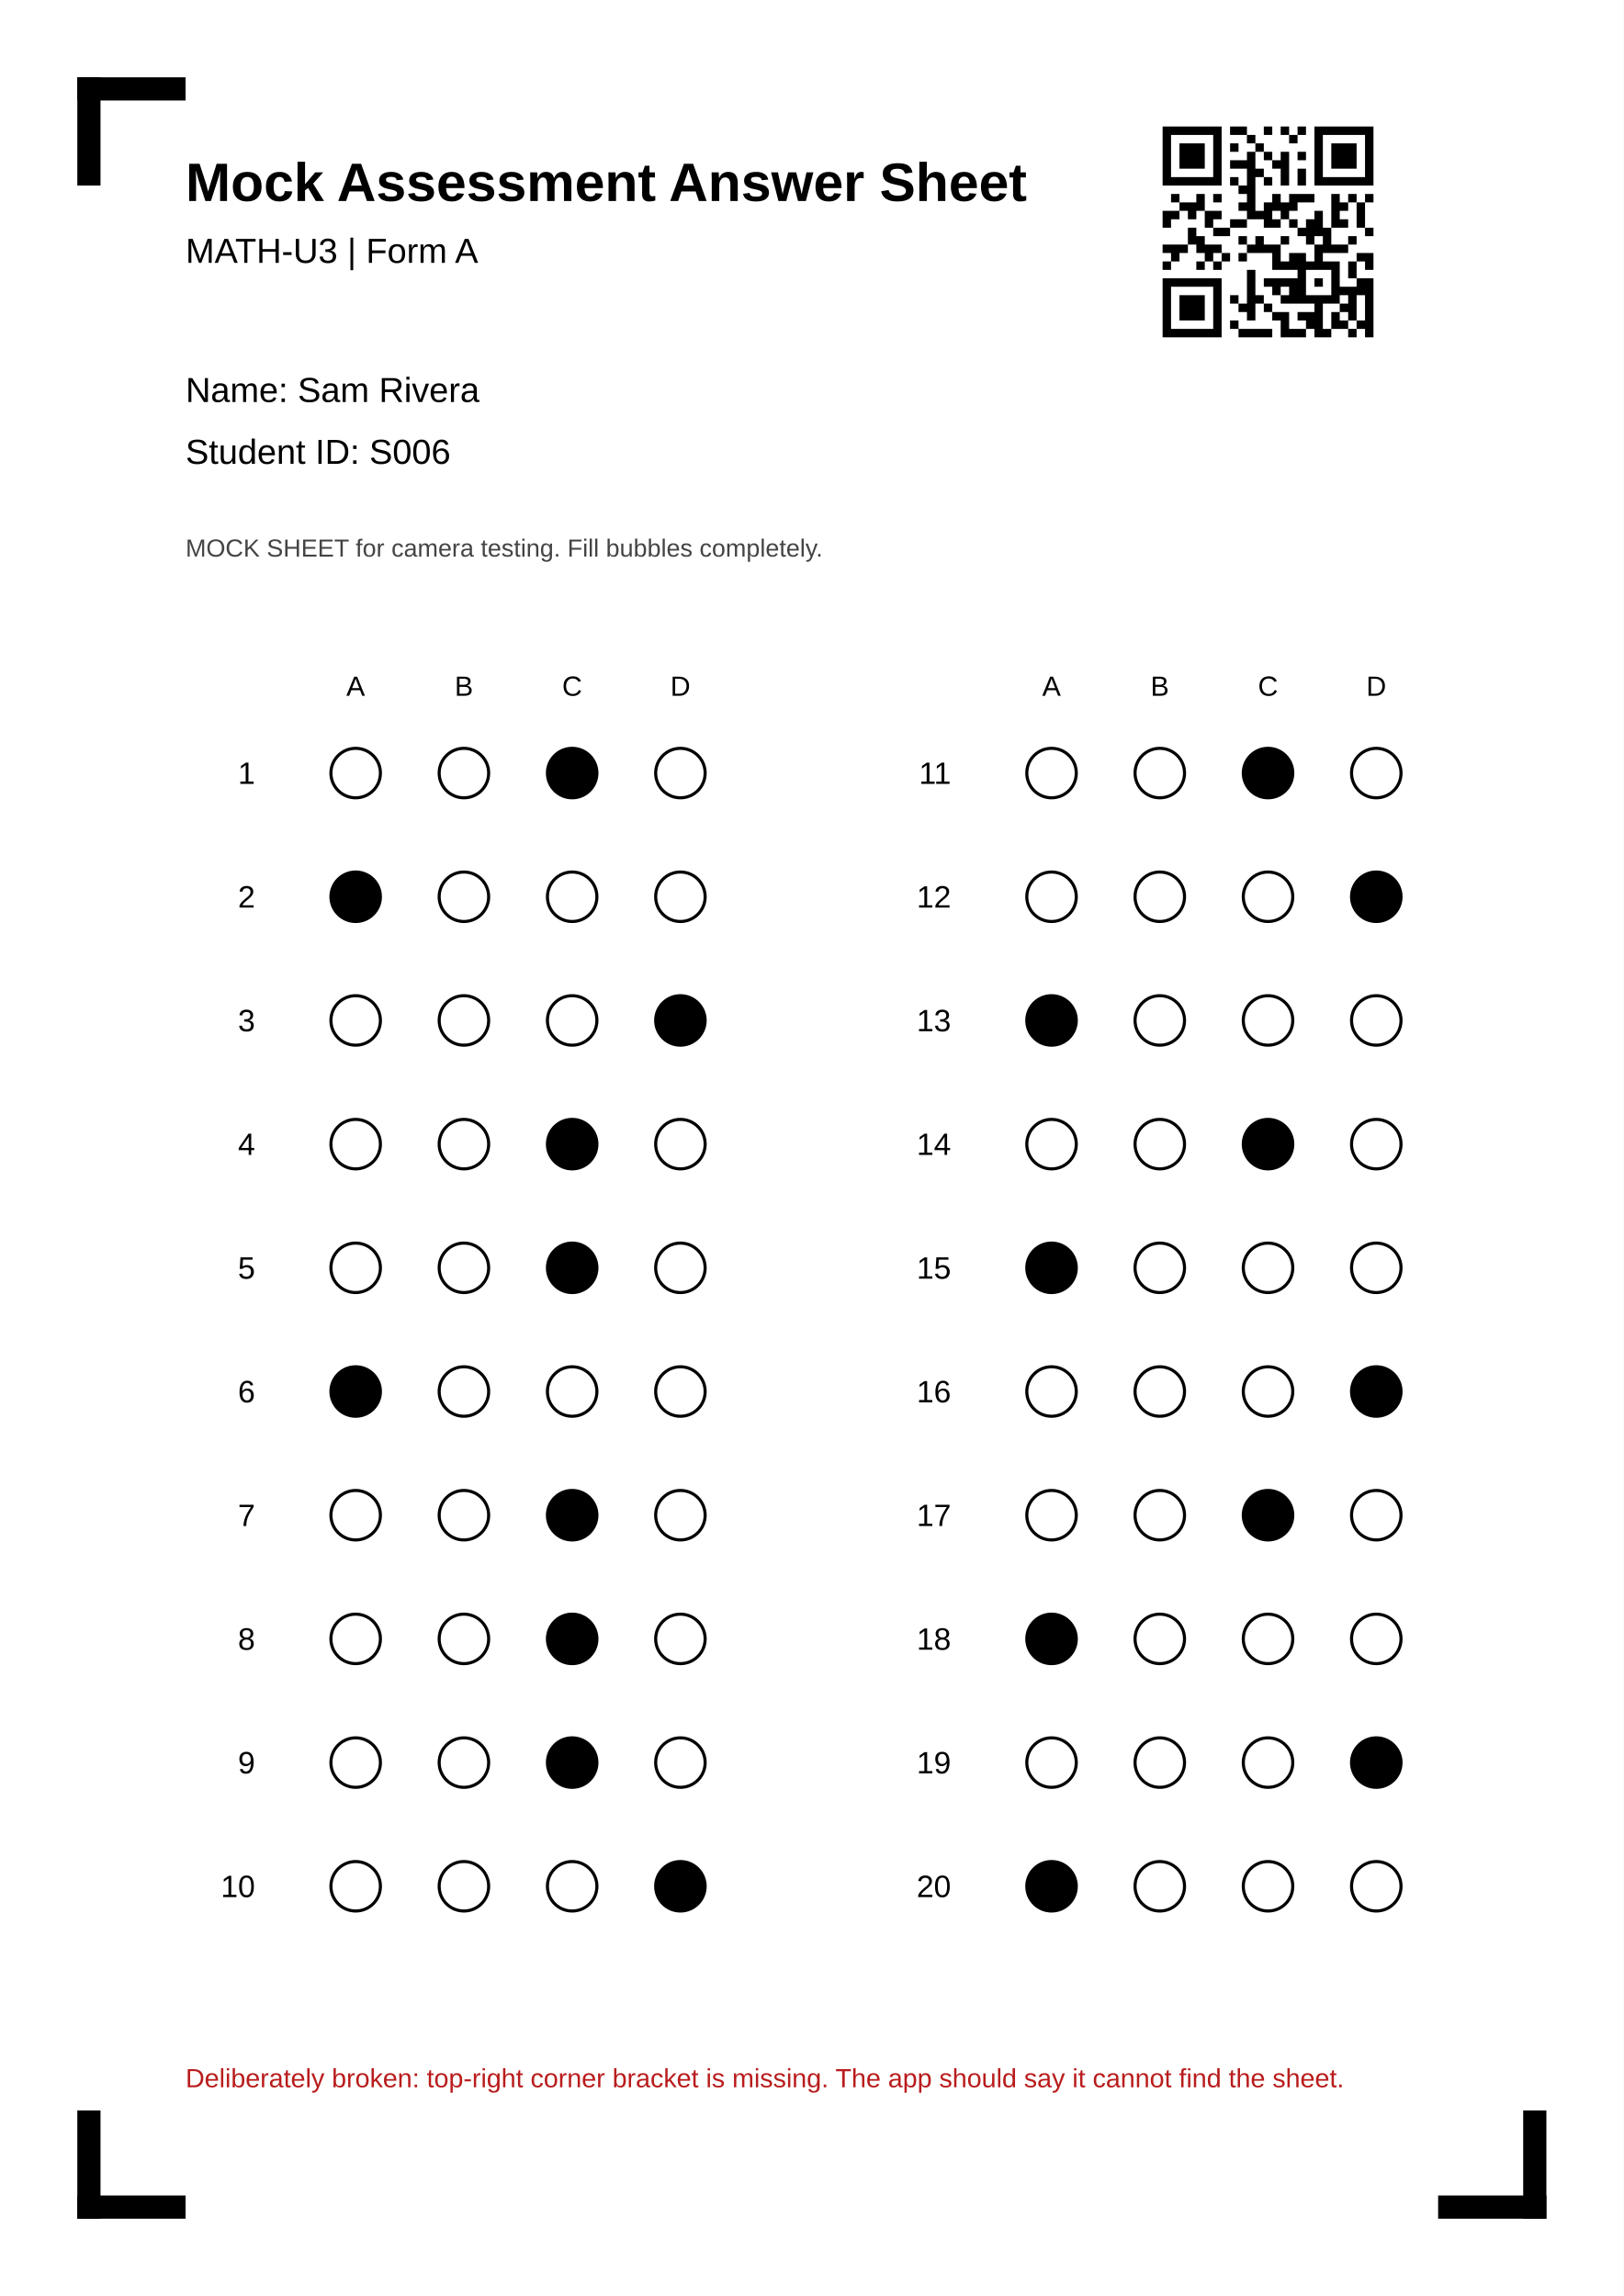
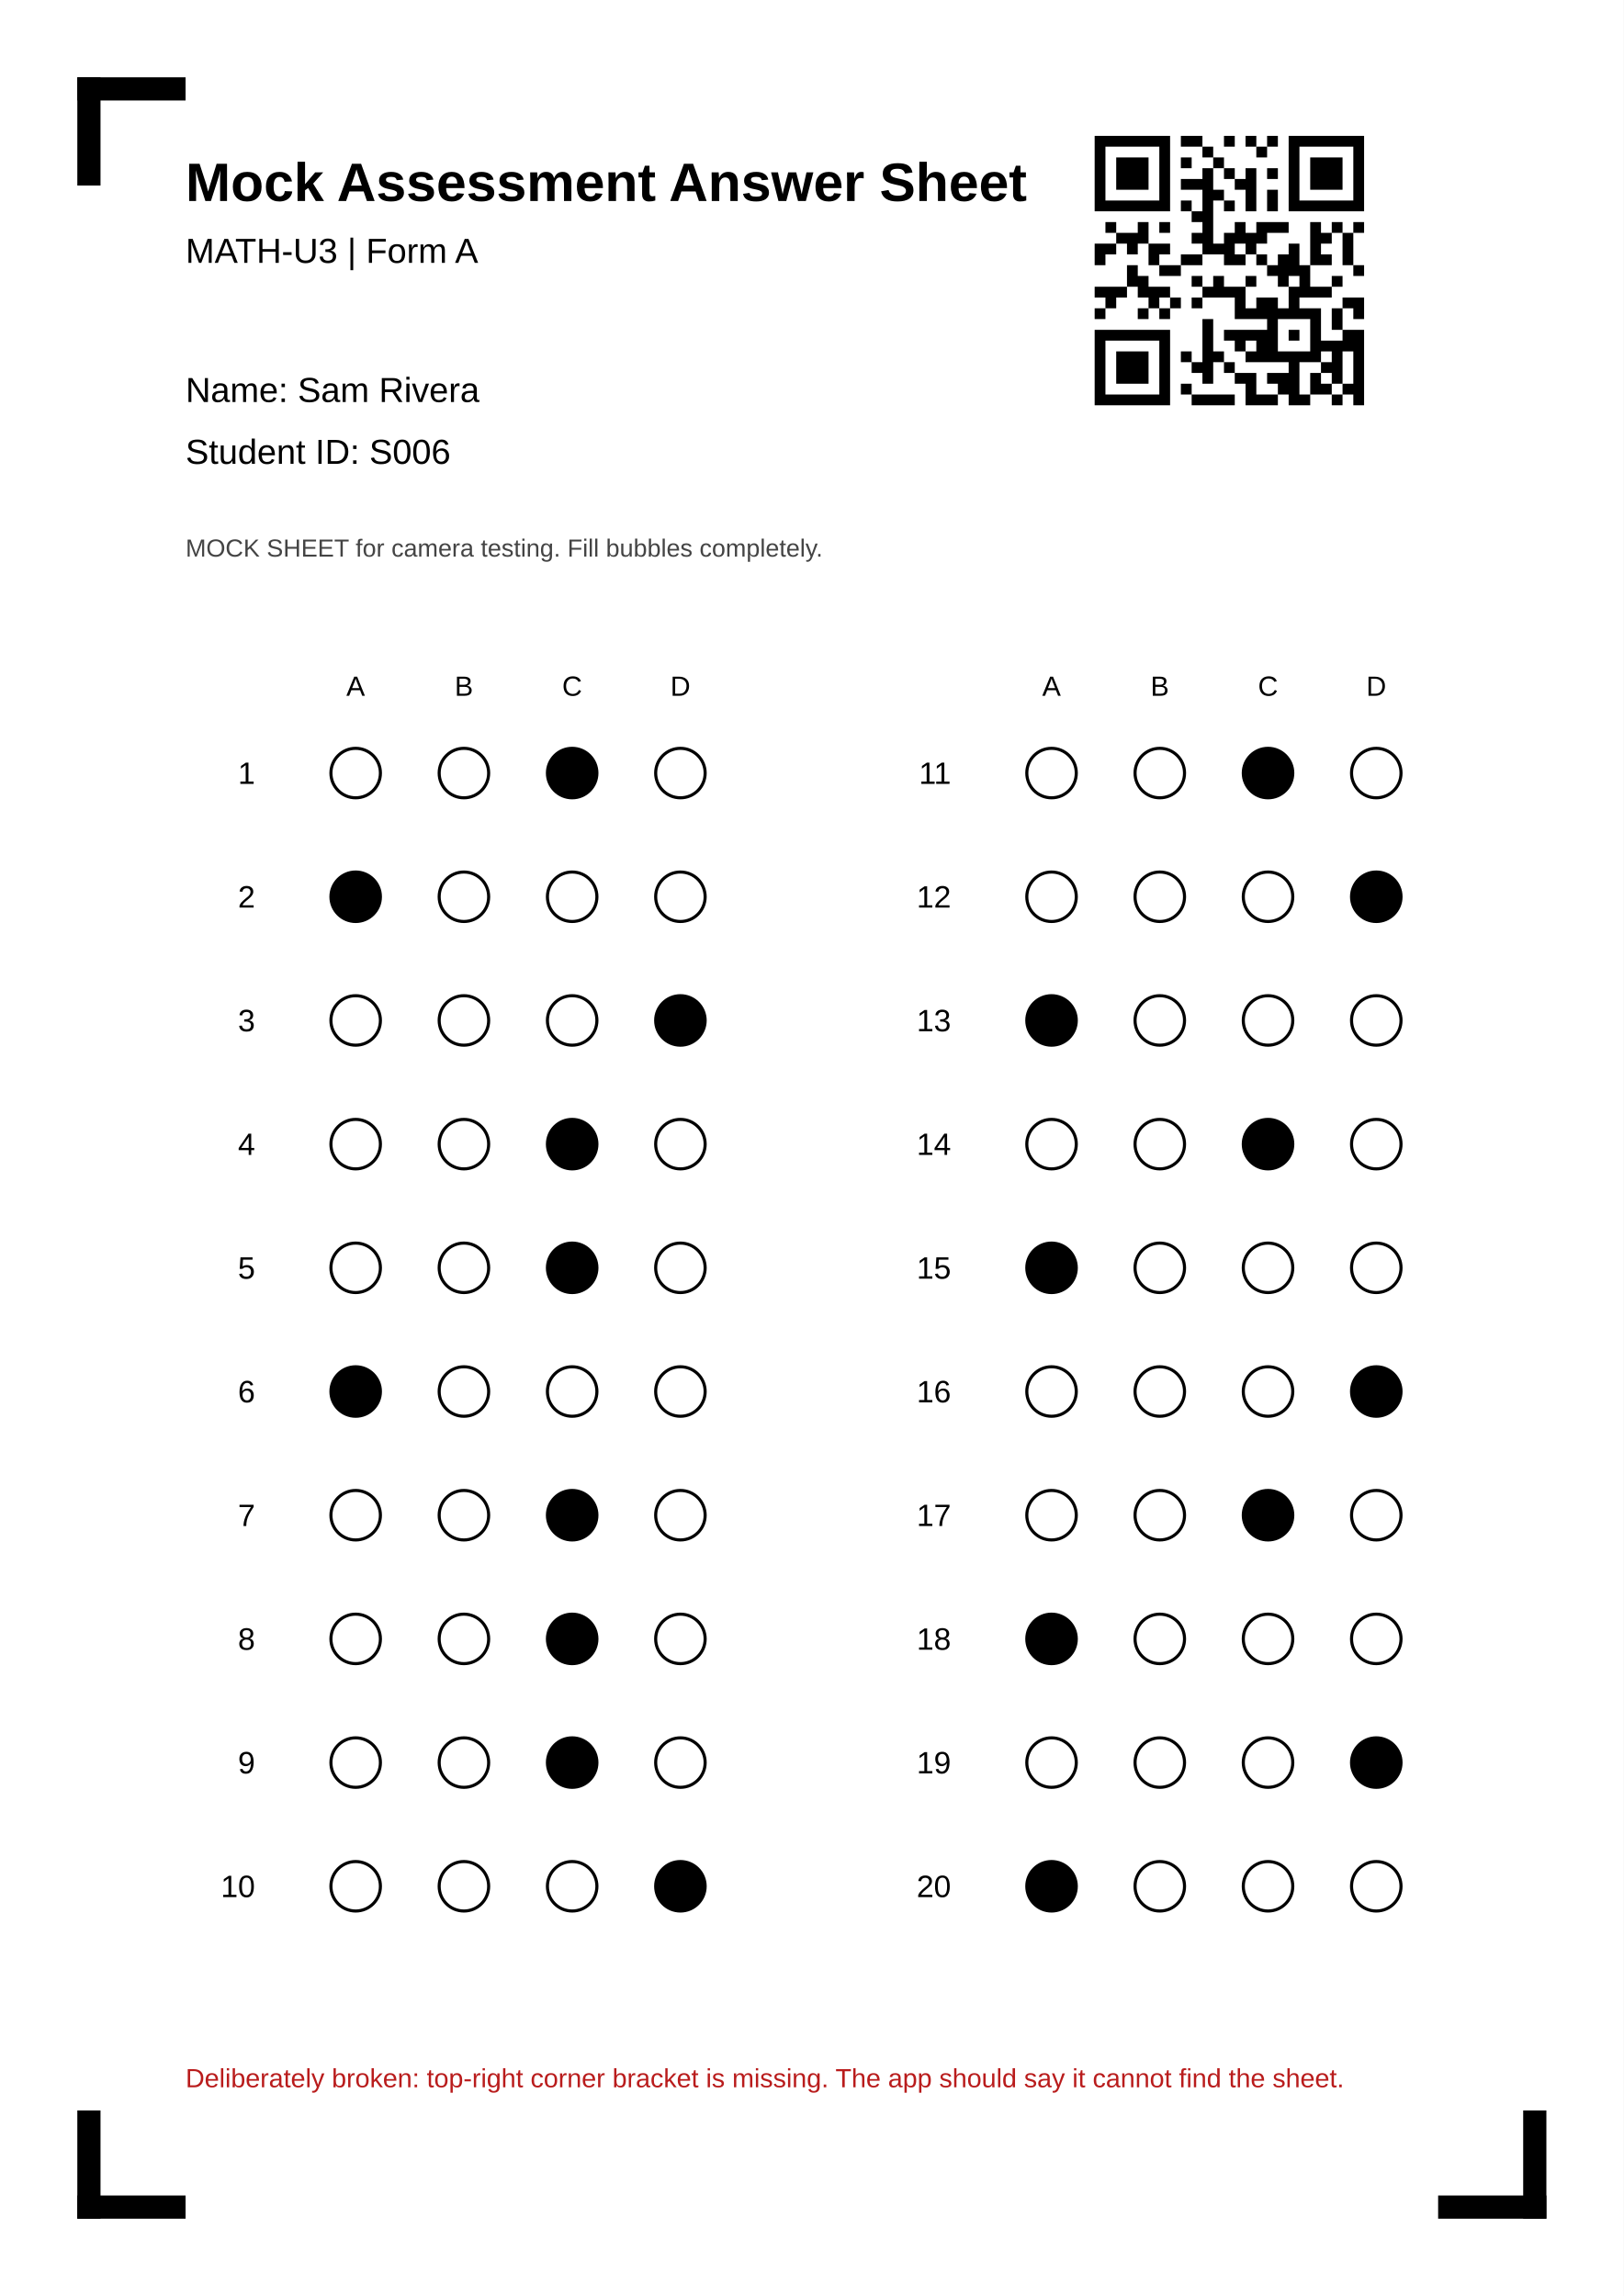
<svg xmlns="http://www.w3.org/2000/svg" width="210mm" height="297mm" viewBox="0 0 210 297" font-family="Arial, Helvetica, sans-serif">
  <rect width="210" height="297" fill="#fff" />
  <rect x="10" y="10" width="14" height="3" fill="#000" />
  <rect x="10" y="10" width="3" height="14" fill="#000" />
  <rect x="10" y="284" width="14" height="3" fill="#000" />
  <rect x="10" y="273" width="3" height="14" fill="#000" />
  <rect x="186" y="284" width="14" height="3" fill="#000" />
  <rect x="197" y="273" width="3" height="14" fill="#000" />
-   <path fill="#000" d="M150.364 16.364h1.091v1.091h-1.091zM151.455 16.364h1.091v1.091h-1.091zM152.545 16.364h1.091v1.091h-1.091zM153.636 16.364h1.091v1.091h-1.091zM154.727 16.364h1.091v1.091h-1.091zM155.818 16.364h1.091v1.091h-1.091zM156.909 16.364h1.091v1.091h-1.091zM159.091 16.364h1.091v1.091h-1.091zM160.182 16.364h1.091v1.091h-1.091zM163.455 16.364h1.091v1.091h-1.091zM165.636 16.364h1.091v1.091h-1.091zM167.818 16.364h1.091v1.091h-1.091zM170.000 16.364h1.091v1.091h-1.091zM171.091 16.364h1.091v1.091h-1.091zM172.182 16.364h1.091v1.091h-1.091zM173.273 16.364h1.091v1.091h-1.091zM174.364 16.364h1.091v1.091h-1.091zM175.455 16.364h1.091v1.091h-1.091zM176.545 16.364h1.091v1.091h-1.091zM150.364 17.455h1.091v1.091h-1.091zM156.909 17.455h1.091v1.091h-1.091zM161.273 17.455h1.091v1.091h-1.091zM166.727 17.455h1.091v1.091h-1.091zM170.000 17.455h1.091v1.091h-1.091zM176.545 17.455h1.091v1.091h-1.091zM150.364 18.545h1.091v1.091h-1.091zM152.545 18.545h1.091v1.091h-1.091zM153.636 18.545h1.091v1.091h-1.091zM154.727 18.545h1.091v1.091h-1.091zM156.909 18.545h1.091v1.091h-1.091zM159.091 18.545h1.091v1.091h-1.091zM162.364 18.545h1.091v1.091h-1.091zM170.000 18.545h1.091v1.091h-1.091zM172.182 18.545h1.091v1.091h-1.091zM173.273 18.545h1.091v1.091h-1.091zM174.364 18.545h1.091v1.091h-1.091zM176.545 18.545h1.091v1.091h-1.091zM150.364 19.636h1.091v1.091h-1.091zM152.545 19.636h1.091v1.091h-1.091zM153.636 19.636h1.091v1.091h-1.091zM154.727 19.636h1.091v1.091h-1.091zM156.909 19.636h1.091v1.091h-1.091zM161.273 19.636h1.091v1.091h-1.091zM163.455 19.636h1.091v1.091h-1.091zM165.636 19.636h1.091v1.091h-1.091zM167.818 19.636h1.091v1.091h-1.091zM170.000 19.636h1.091v1.091h-1.091zM172.182 19.636h1.091v1.091h-1.091zM173.273 19.636h1.091v1.091h-1.091zM174.364 19.636h1.091v1.091h-1.091zM176.545 19.636h1.091v1.091h-1.091zM150.364 20.727h1.091v1.091h-1.091zM152.545 20.727h1.091v1.091h-1.091zM153.636 20.727h1.091v1.091h-1.091zM154.727 20.727h1.091v1.091h-1.091zM156.909 20.727h1.091v1.091h-1.091zM159.091 20.727h1.091v1.091h-1.091zM160.182 20.727h1.091v1.091h-1.091zM161.273 20.727h1.091v1.091h-1.091zM164.545 20.727h1.091v1.091h-1.091zM165.636 20.727h1.091v1.091h-1.091zM170.000 20.727h1.091v1.091h-1.091zM172.182 20.727h1.091v1.091h-1.091zM173.273 20.727h1.091v1.091h-1.091zM174.364 20.727h1.091v1.091h-1.091zM176.545 20.727h1.091v1.091h-1.091zM150.364 21.818h1.091v1.091h-1.091zM156.909 21.818h1.091v1.091h-1.091zM161.273 21.818h1.091v1.091h-1.091zM162.364 21.818h1.091v1.091h-1.091zM165.636 21.818h1.091v1.091h-1.091zM167.818 21.818h1.091v1.091h-1.091zM170.000 21.818h1.091v1.091h-1.091zM176.545 21.818h1.091v1.091h-1.091zM150.364 22.909h1.091v1.091h-1.091zM151.455 22.909h1.091v1.091h-1.091zM152.545 22.909h1.091v1.091h-1.091zM153.636 22.909h1.091v1.091h-1.091zM154.727 22.909h1.091v1.091h-1.091zM155.818 22.909h1.091v1.091h-1.091zM156.909 22.909h1.091v1.091h-1.091zM159.091 22.909h1.091v1.091h-1.091zM161.273 22.909h1.091v1.091h-1.091zM163.455 22.909h1.091v1.091h-1.091zM165.636 22.909h1.091v1.091h-1.091zM167.818 22.909h1.091v1.091h-1.091zM170.000 22.909h1.091v1.091h-1.091zM171.091 22.909h1.091v1.091h-1.091zM172.182 22.909h1.091v1.091h-1.091zM173.273 22.909h1.091v1.091h-1.091zM174.364 22.909h1.091v1.091h-1.091zM175.455 22.909h1.091v1.091h-1.091zM176.545 22.909h1.091v1.091h-1.091zM160.182 24.000h1.091v1.091h-1.091zM161.273 24.000h1.091v1.091h-1.091zM151.455 25.091h1.091v1.091h-1.091zM154.727 25.091h1.091v1.091h-1.091zM156.909 25.091h1.091v1.091h-1.091zM161.273 25.091h1.091v1.091h-1.091zM164.545 25.091h1.091v1.091h-1.091zM166.727 25.091h1.091v1.091h-1.091zM167.818 25.091h1.091v1.091h-1.091zM168.909 25.091h1.091v1.091h-1.091zM172.182 25.091h1.091v1.091h-1.091zM174.364 25.091h1.091v1.091h-1.091zM176.545 25.091h1.091v1.091h-1.091zM152.545 26.182h1.091v1.091h-1.091zM153.636 26.182h1.091v1.091h-1.091zM154.727 26.182h1.091v1.091h-1.091zM160.182 26.182h1.091v1.091h-1.091zM161.273 26.182h1.091v1.091h-1.091zM163.455 26.182h1.091v1.091h-1.091zM164.545 26.182h1.091v1.091h-1.091zM165.636 26.182h1.091v1.091h-1.091zM166.727 26.182h1.091v1.091h-1.091zM172.182 26.182h1.091v1.091h-1.091zM173.273 26.182h1.091v1.091h-1.091zM175.455 26.182h1.091v1.091h-1.091zM150.364 27.273h1.091v1.091h-1.091zM151.455 27.273h1.091v1.091h-1.091zM153.636 27.273h1.091v1.091h-1.091zM155.818 27.273h1.091v1.091h-1.091zM156.909 27.273h1.091v1.091h-1.091zM161.273 27.273h1.091v1.091h-1.091zM162.364 27.273h1.091v1.091h-1.091zM163.455 27.273h1.091v1.091h-1.091zM165.636 27.273h1.091v1.091h-1.091zM170.000 27.273h1.091v1.091h-1.091zM172.182 27.273h1.091v1.091h-1.091zM175.455 27.273h1.091v1.091h-1.091zM150.364 28.364h1.091v1.091h-1.091zM155.818 28.364h1.091v1.091h-1.091zM159.091 28.364h1.091v1.091h-1.091zM160.182 28.364h1.091v1.091h-1.091zM163.455 28.364h1.091v1.091h-1.091zM164.545 28.364h1.091v1.091h-1.091zM166.727 28.364h1.091v1.091h-1.091zM168.909 28.364h1.091v1.091h-1.091zM170.000 28.364h1.091v1.091h-1.091zM172.182 28.364h1.091v1.091h-1.091zM173.273 28.364h1.091v1.091h-1.091zM175.455 28.364h1.091v1.091h-1.091zM153.636 29.455h1.091v1.091h-1.091zM156.909 29.455h1.091v1.091h-1.091zM158.000 29.455h1.091v1.091h-1.091zM167.818 29.455h1.091v1.091h-1.091zM168.909 29.455h1.091v1.091h-1.091zM170.000 29.455h1.091v1.091h-1.091zM171.091 29.455h1.091v1.091h-1.091zM176.545 29.455h1.091v1.091h-1.091zM153.636 30.545h1.091v1.091h-1.091zM154.727 30.545h1.091v1.091h-1.091zM160.182 30.545h1.091v1.091h-1.091zM162.364 30.545h1.091v1.091h-1.091zM165.636 30.545h1.091v1.091h-1.091zM168.909 30.545h1.091v1.091h-1.091zM171.091 30.545h1.091v1.091h-1.091zM174.364 30.545h1.091v1.091h-1.091zM150.364 31.636h1.091v1.091h-1.091zM151.455 31.636h1.091v1.091h-1.091zM152.545 31.636h1.091v1.091h-1.091zM154.727 31.636h1.091v1.091h-1.091zM155.818 31.636h1.091v1.091h-1.091zM156.909 31.636h1.091v1.091h-1.091zM161.273 31.636h1.091v1.091h-1.091zM162.364 31.636h1.091v1.091h-1.091zM163.455 31.636h1.091v1.091h-1.091zM164.545 31.636h1.091v1.091h-1.091zM170.000 31.636h1.091v1.091h-1.091zM171.091 31.636h1.091v1.091h-1.091zM172.182 31.636h1.091v1.091h-1.091zM173.273 31.636h1.091v1.091h-1.091zM151.455 32.727h1.091v1.091h-1.091zM155.818 32.727h1.091v1.091h-1.091zM158.000 32.727h1.091v1.091h-1.091zM160.182 32.727h1.091v1.091h-1.091zM164.545 32.727h1.091v1.091h-1.091zM166.727 32.727h1.091v1.091h-1.091zM167.818 32.727h1.091v1.091h-1.091zM170.000 32.727h1.091v1.091h-1.091zM175.455 32.727h1.091v1.091h-1.091zM176.545 32.727h1.091v1.091h-1.091zM150.364 33.818h1.091v1.091h-1.091zM154.727 33.818h1.091v1.091h-1.091zM156.909 33.818h1.091v1.091h-1.091zM164.545 33.818h1.091v1.091h-1.091zM165.636 33.818h1.091v1.091h-1.091zM166.727 33.818h1.091v1.091h-1.091zM167.818 33.818h1.091v1.091h-1.091zM168.909 33.818h1.091v1.091h-1.091zM170.000 33.818h1.091v1.091h-1.091zM171.091 33.818h1.091v1.091h-1.091zM172.182 33.818h1.091v1.091h-1.091zM174.364 33.818h1.091v1.091h-1.091zM176.545 33.818h1.091v1.091h-1.091zM161.273 34.909h1.091v1.091h-1.091zM167.818 34.909h1.091v1.091h-1.091zM172.182 34.909h1.091v1.091h-1.091zM174.364 34.909h1.091v1.091h-1.091zM150.364 36.000h1.091v1.091h-1.091zM151.455 36.000h1.091v1.091h-1.091zM152.545 36.000h1.091v1.091h-1.091zM153.636 36.000h1.091v1.091h-1.091zM154.727 36.000h1.091v1.091h-1.091zM155.818 36.000h1.091v1.091h-1.091zM156.909 36.000h1.091v1.091h-1.091zM161.273 36.000h1.091v1.091h-1.091zM163.455 36.000h1.091v1.091h-1.091zM164.545 36.000h1.091v1.091h-1.091zM165.636 36.000h1.091v1.091h-1.091zM166.727 36.000h1.091v1.091h-1.091zM167.818 36.000h1.091v1.091h-1.091zM170.000 36.000h1.091v1.091h-1.091zM172.182 36.000h1.091v1.091h-1.091zM175.455 36.000h1.091v1.091h-1.091zM176.545 36.000h1.091v1.091h-1.091zM150.364 37.091h1.091v1.091h-1.091zM156.909 37.091h1.091v1.091h-1.091zM161.273 37.091h1.091v1.091h-1.091zM164.545 37.091h1.091v1.091h-1.091zM166.727 37.091h1.091v1.091h-1.091zM167.818 37.091h1.091v1.091h-1.091zM172.182 37.091h1.091v1.091h-1.091zM173.273 37.091h1.091v1.091h-1.091zM174.364 37.091h1.091v1.091h-1.091zM175.455 37.091h1.091v1.091h-1.091zM176.545 37.091h1.091v1.091h-1.091zM150.364 38.182h1.091v1.091h-1.091zM152.545 38.182h1.091v1.091h-1.091zM153.636 38.182h1.091v1.091h-1.091zM154.727 38.182h1.091v1.091h-1.091zM156.909 38.182h1.091v1.091h-1.091zM159.091 38.182h1.091v1.091h-1.091zM161.273 38.182h1.091v1.091h-1.091zM162.364 38.182h1.091v1.091h-1.091zM165.636 38.182h1.091v1.091h-1.091zM166.727 38.182h1.091v1.091h-1.091zM167.818 38.182h1.091v1.091h-1.091zM168.909 38.182h1.091v1.091h-1.091zM170.000 38.182h1.091v1.091h-1.091zM171.091 38.182h1.091v1.091h-1.091zM172.182 38.182h1.091v1.091h-1.091zM174.364 38.182h1.091v1.091h-1.091zM176.545 38.182h1.091v1.091h-1.091zM150.364 39.273h1.091v1.091h-1.091zM152.545 39.273h1.091v1.091h-1.091zM153.636 39.273h1.091v1.091h-1.091zM154.727 39.273h1.091v1.091h-1.091zM156.909 39.273h1.091v1.091h-1.091zM160.182 39.273h1.091v1.091h-1.091zM161.273 39.273h1.091v1.091h-1.091zM163.455 39.273h1.091v1.091h-1.091zM170.000 39.273h1.091v1.091h-1.091zM173.273 39.273h1.091v1.091h-1.091zM174.364 39.273h1.091v1.091h-1.091zM176.545 39.273h1.091v1.091h-1.091zM150.364 40.364h1.091v1.091h-1.091zM152.545 40.364h1.091v1.091h-1.091zM153.636 40.364h1.091v1.091h-1.091zM154.727 40.364h1.091v1.091h-1.091zM156.909 40.364h1.091v1.091h-1.091zM161.273 40.364h1.091v1.091h-1.091zM164.545 40.364h1.091v1.091h-1.091zM165.636 40.364h1.091v1.091h-1.091zM167.818 40.364h1.091v1.091h-1.091zM168.909 40.364h1.091v1.091h-1.091zM170.000 40.364h1.091v1.091h-1.091zM172.182 40.364h1.091v1.091h-1.091zM174.364 40.364h1.091v1.091h-1.091zM176.545 40.364h1.091v1.091h-1.091zM150.364 41.455h1.091v1.091h-1.091zM156.909 41.455h1.091v1.091h-1.091zM159.091 41.455h1.091v1.091h-1.091zM165.636 41.455h1.091v1.091h-1.091zM168.909 41.455h1.091v1.091h-1.091zM170.000 41.455h1.091v1.091h-1.091zM172.182 41.455h1.091v1.091h-1.091zM173.273 41.455h1.091v1.091h-1.091zM175.455 41.455h1.091v1.091h-1.091zM176.545 41.455h1.091v1.091h-1.091zM150.364 42.545h1.091v1.091h-1.091zM151.455 42.545h1.091v1.091h-1.091zM152.545 42.545h1.091v1.091h-1.091zM153.636 42.545h1.091v1.091h-1.091zM154.727 42.545h1.091v1.091h-1.091zM155.818 42.545h1.091v1.091h-1.091zM156.909 42.545h1.091v1.091h-1.091zM160.182 42.545h1.091v1.091h-1.091zM161.273 42.545h1.091v1.091h-1.091zM162.364 42.545h1.091v1.091h-1.091zM163.455 42.545h1.091v1.091h-1.091zM165.636 42.545h1.091v1.091h-1.091zM166.727 42.545h1.091v1.091h-1.091zM167.818 42.545h1.091v1.091h-1.091zM170.000 42.545h1.091v1.091h-1.091zM171.091 42.545h1.091v1.091h-1.091zM174.364 42.545h1.091v1.091h-1.091zM176.545 42.545h1.091v1.091h-1.091z" />
+   <path fill="#000" d="M141.576 17.576h1.394v1.394h-1.394zM142.970 17.576h1.394v1.394h-1.394zM144.364 17.576h1.394v1.394h-1.394zM145.758 17.576h1.394v1.394h-1.394zM147.152 17.576h1.394v1.394h-1.394zM148.545 17.576h1.394v1.394h-1.394zM149.939 17.576h1.394v1.394h-1.394zM152.727 17.576h1.394v1.394h-1.394zM154.121 17.576h1.394v1.394h-1.394zM158.303 17.576h1.394v1.394h-1.394zM161.091 17.576h1.394v1.394h-1.394zM163.879 17.576h1.394v1.394h-1.394zM166.667 17.576h1.394v1.394h-1.394zM168.061 17.576h1.394v1.394h-1.394zM169.455 17.576h1.394v1.394h-1.394zM170.848 17.576h1.394v1.394h-1.394zM172.242 17.576h1.394v1.394h-1.394zM173.636 17.576h1.394v1.394h-1.394zM175.030 17.576h1.394v1.394h-1.394zM141.576 18.970h1.394v1.394h-1.394zM149.939 18.970h1.394v1.394h-1.394zM155.515 18.970h1.394v1.394h-1.394zM162.485 18.970h1.394v1.394h-1.394zM166.667 18.970h1.394v1.394h-1.394zM175.030 18.970h1.394v1.394h-1.394zM141.576 20.364h1.394v1.394h-1.394zM144.364 20.364h1.394v1.394h-1.394zM145.758 20.364h1.394v1.394h-1.394zM147.152 20.364h1.394v1.394h-1.394zM149.939 20.364h1.394v1.394h-1.394zM152.727 20.364h1.394v1.394h-1.394zM156.909 20.364h1.394v1.394h-1.394zM166.667 20.364h1.394v1.394h-1.394zM169.455 20.364h1.394v1.394h-1.394zM170.848 20.364h1.394v1.394h-1.394zM172.242 20.364h1.394v1.394h-1.394zM175.030 20.364h1.394v1.394h-1.394zM141.576 21.758h1.394v1.394h-1.394zM144.364 21.758h1.394v1.394h-1.394zM145.758 21.758h1.394v1.394h-1.394zM147.152 21.758h1.394v1.394h-1.394zM149.939 21.758h1.394v1.394h-1.394zM155.515 21.758h1.394v1.394h-1.394zM158.303 21.758h1.394v1.394h-1.394zM161.091 21.758h1.394v1.394h-1.394zM163.879 21.758h1.394v1.394h-1.394zM166.667 21.758h1.394v1.394h-1.394zM169.455 21.758h1.394v1.394h-1.394zM170.848 21.758h1.394v1.394h-1.394zM172.242 21.758h1.394v1.394h-1.394zM175.030 21.758h1.394v1.394h-1.394zM141.576 23.152h1.394v1.394h-1.394zM144.364 23.152h1.394v1.394h-1.394zM145.758 23.152h1.394v1.394h-1.394zM147.152 23.152h1.394v1.394h-1.394zM149.939 23.152h1.394v1.394h-1.394zM152.727 23.152h1.394v1.394h-1.394zM154.121 23.152h1.394v1.394h-1.394zM155.515 23.152h1.394v1.394h-1.394zM159.697 23.152h1.394v1.394h-1.394zM161.091 23.152h1.394v1.394h-1.394zM166.667 23.152h1.394v1.394h-1.394zM169.455 23.152h1.394v1.394h-1.394zM170.848 23.152h1.394v1.394h-1.394zM172.242 23.152h1.394v1.394h-1.394zM175.030 23.152h1.394v1.394h-1.394zM141.576 24.545h1.394v1.394h-1.394zM149.939 24.545h1.394v1.394h-1.394zM155.515 24.545h1.394v1.394h-1.394zM156.909 24.545h1.394v1.394h-1.394zM161.091 24.545h1.394v1.394h-1.394zM163.879 24.545h1.394v1.394h-1.394zM166.667 24.545h1.394v1.394h-1.394zM175.030 24.545h1.394v1.394h-1.394zM141.576 25.939h1.394v1.394h-1.394zM142.970 25.939h1.394v1.394h-1.394zM144.364 25.939h1.394v1.394h-1.394zM145.758 25.939h1.394v1.394h-1.394zM147.152 25.939h1.394v1.394h-1.394zM148.545 25.939h1.394v1.394h-1.394zM149.939 25.939h1.394v1.394h-1.394zM152.727 25.939h1.394v1.394h-1.394zM155.515 25.939h1.394v1.394h-1.394zM158.303 25.939h1.394v1.394h-1.394zM161.091 25.939h1.394v1.394h-1.394zM163.879 25.939h1.394v1.394h-1.394zM166.667 25.939h1.394v1.394h-1.394zM168.061 25.939h1.394v1.394h-1.394zM169.455 25.939h1.394v1.394h-1.394zM170.848 25.939h1.394v1.394h-1.394zM172.242 25.939h1.394v1.394h-1.394zM173.636 25.939h1.394v1.394h-1.394zM175.030 25.939h1.394v1.394h-1.394zM154.121 27.333h1.394v1.394h-1.394zM155.515 27.333h1.394v1.394h-1.394zM142.970 28.727h1.394v1.394h-1.394zM147.152 28.727h1.394v1.394h-1.394zM149.939 28.727h1.394v1.394h-1.394zM155.515 28.727h1.394v1.394h-1.394zM159.697 28.727h1.394v1.394h-1.394zM162.485 28.727h1.394v1.394h-1.394zM163.879 28.727h1.394v1.394h-1.394zM165.273 28.727h1.394v1.394h-1.394zM169.455 28.727h1.394v1.394h-1.394zM172.242 28.727h1.394v1.394h-1.394zM175.030 28.727h1.394v1.394h-1.394zM144.364 30.121h1.394v1.394h-1.394zM145.758 30.121h1.394v1.394h-1.394zM147.152 30.121h1.394v1.394h-1.394zM154.121 30.121h1.394v1.394h-1.394zM155.515 30.121h1.394v1.394h-1.394zM158.303 30.121h1.394v1.394h-1.394zM159.697 30.121h1.394v1.394h-1.394zM161.091 30.121h1.394v1.394h-1.394zM162.485 30.121h1.394v1.394h-1.394zM169.455 30.121h1.394v1.394h-1.394zM170.848 30.121h1.394v1.394h-1.394zM173.636 30.121h1.394v1.394h-1.394zM141.576 31.515h1.394v1.394h-1.394zM142.970 31.515h1.394v1.394h-1.394zM145.758 31.515h1.394v1.394h-1.394zM148.545 31.515h1.394v1.394h-1.394zM149.939 31.515h1.394v1.394h-1.394zM155.515 31.515h1.394v1.394h-1.394zM156.909 31.515h1.394v1.394h-1.394zM158.303 31.515h1.394v1.394h-1.394zM161.091 31.515h1.394v1.394h-1.394zM166.667 31.515h1.394v1.394h-1.394zM169.455 31.515h1.394v1.394h-1.394zM173.636 31.515h1.394v1.394h-1.394zM141.576 32.909h1.394v1.394h-1.394zM148.545 32.909h1.394v1.394h-1.394zM152.727 32.909h1.394v1.394h-1.394zM154.121 32.909h1.394v1.394h-1.394zM158.303 32.909h1.394v1.394h-1.394zM159.697 32.909h1.394v1.394h-1.394zM162.485 32.909h1.394v1.394h-1.394zM165.273 32.909h1.394v1.394h-1.394zM166.667 32.909h1.394v1.394h-1.394zM169.455 32.909h1.394v1.394h-1.394zM170.848 32.909h1.394v1.394h-1.394zM173.636 32.909h1.394v1.394h-1.394zM145.758 34.303h1.394v1.394h-1.394zM149.939 34.303h1.394v1.394h-1.394zM151.333 34.303h1.394v1.394h-1.394zM163.879 34.303h1.394v1.394h-1.394zM165.273 34.303h1.394v1.394h-1.394zM166.667 34.303h1.394v1.394h-1.394zM168.061 34.303h1.394v1.394h-1.394zM175.030 34.303h1.394v1.394h-1.394zM145.758 35.697h1.394v1.394h-1.394zM147.152 35.697h1.394v1.394h-1.394zM154.121 35.697h1.394v1.394h-1.394zM156.909 35.697h1.394v1.394h-1.394zM161.091 35.697h1.394v1.394h-1.394zM165.273 35.697h1.394v1.394h-1.394zM168.061 35.697h1.394v1.394h-1.394zM172.242 35.697h1.394v1.394h-1.394zM141.576 37.091h1.394v1.394h-1.394zM142.970 37.091h1.394v1.394h-1.394zM144.364 37.091h1.394v1.394h-1.394zM147.152 37.091h1.394v1.394h-1.394zM148.545 37.091h1.394v1.394h-1.394zM149.939 37.091h1.394v1.394h-1.394zM155.515 37.091h1.394v1.394h-1.394zM156.909 37.091h1.394v1.394h-1.394zM158.303 37.091h1.394v1.394h-1.394zM159.697 37.091h1.394v1.394h-1.394zM166.667 37.091h1.394v1.394h-1.394zM168.061 37.091h1.394v1.394h-1.394zM169.455 37.091h1.394v1.394h-1.394zM170.848 37.091h1.394v1.394h-1.394zM142.970 38.485h1.394v1.394h-1.394zM148.545 38.485h1.394v1.394h-1.394zM151.333 38.485h1.394v1.394h-1.394zM154.121 38.485h1.394v1.394h-1.394zM159.697 38.485h1.394v1.394h-1.394zM162.485 38.485h1.394v1.394h-1.394zM163.879 38.485h1.394v1.394h-1.394zM166.667 38.485h1.394v1.394h-1.394zM173.636 38.485h1.394v1.394h-1.394zM175.030 38.485h1.394v1.394h-1.394zM141.576 39.879h1.394v1.394h-1.394zM147.152 39.879h1.394v1.394h-1.394zM149.939 39.879h1.394v1.394h-1.394zM159.697 39.879h1.394v1.394h-1.394zM161.091 39.879h1.394v1.394h-1.394zM162.485 39.879h1.394v1.394h-1.394zM163.879 39.879h1.394v1.394h-1.394zM165.273 39.879h1.394v1.394h-1.394zM166.667 39.879h1.394v1.394h-1.394zM168.061 39.879h1.394v1.394h-1.394zM169.455 39.879h1.394v1.394h-1.394zM172.242 39.879h1.394v1.394h-1.394zM175.030 39.879h1.394v1.394h-1.394zM155.515 41.273h1.394v1.394h-1.394zM163.879 41.273h1.394v1.394h-1.394zM169.455 41.273h1.394v1.394h-1.394zM172.242 41.273h1.394v1.394h-1.394zM141.576 42.667h1.394v1.394h-1.394zM142.970 42.667h1.394v1.394h-1.394zM144.364 42.667h1.394v1.394h-1.394zM145.758 42.667h1.394v1.394h-1.394zM147.152 42.667h1.394v1.394h-1.394zM148.545 42.667h1.394v1.394h-1.394zM149.939 42.667h1.394v1.394h-1.394zM155.515 42.667h1.394v1.394h-1.394zM158.303 42.667h1.394v1.394h-1.394zM159.697 42.667h1.394v1.394h-1.394zM161.091 42.667h1.394v1.394h-1.394zM162.485 42.667h1.394v1.394h-1.394zM163.879 42.667h1.394v1.394h-1.394zM166.667 42.667h1.394v1.394h-1.394zM169.455 42.667h1.394v1.394h-1.394zM173.636 42.667h1.394v1.394h-1.394zM175.030 42.667h1.394v1.394h-1.394zM141.576 44.061h1.394v1.394h-1.394zM149.939 44.061h1.394v1.394h-1.394zM155.515 44.061h1.394v1.394h-1.394zM159.697 44.061h1.394v1.394h-1.394zM162.485 44.061h1.394v1.394h-1.394zM163.879 44.061h1.394v1.394h-1.394zM169.455 44.061h1.394v1.394h-1.394zM170.848 44.061h1.394v1.394h-1.394zM172.242 44.061h1.394v1.394h-1.394zM173.636 44.061h1.394v1.394h-1.394zM175.030 44.061h1.394v1.394h-1.394zM141.576 45.455h1.394v1.394h-1.394zM144.364 45.455h1.394v1.394h-1.394zM145.758 45.455h1.394v1.394h-1.394zM147.152 45.455h1.394v1.394h-1.394zM149.939 45.455h1.394v1.394h-1.394zM152.727 45.455h1.394v1.394h-1.394zM155.515 45.455h1.394v1.394h-1.394zM156.909 45.455h1.394v1.394h-1.394zM161.091 45.455h1.394v1.394h-1.394zM162.485 45.455h1.394v1.394h-1.394zM163.879 45.455h1.394v1.394h-1.394zM165.273 45.455h1.394v1.394h-1.394zM166.667 45.455h1.394v1.394h-1.394zM168.061 45.455h1.394v1.394h-1.394zM169.455 45.455h1.394v1.394h-1.394zM172.242 45.455h1.394v1.394h-1.394zM175.030 45.455h1.394v1.394h-1.394zM141.576 46.848h1.394v1.394h-1.394zM144.364 46.848h1.394v1.394h-1.394zM145.758 46.848h1.394v1.394h-1.394zM147.152 46.848h1.394v1.394h-1.394zM149.939 46.848h1.394v1.394h-1.394zM154.121 46.848h1.394v1.394h-1.394zM155.515 46.848h1.394v1.394h-1.394zM158.303 46.848h1.394v1.394h-1.394zM166.667 46.848h1.394v1.394h-1.394zM170.848 46.848h1.394v1.394h-1.394zM172.242 46.848h1.394v1.394h-1.394zM175.030 46.848h1.394v1.394h-1.394zM141.576 48.242h1.394v1.394h-1.394zM144.364 48.242h1.394v1.394h-1.394zM145.758 48.242h1.394v1.394h-1.394zM147.152 48.242h1.394v1.394h-1.394zM149.939 48.242h1.394v1.394h-1.394zM155.515 48.242h1.394v1.394h-1.394zM159.697 48.242h1.394v1.394h-1.394zM161.091 48.242h1.394v1.394h-1.394zM163.879 48.242h1.394v1.394h-1.394zM165.273 48.242h1.394v1.394h-1.394zM166.667 48.242h1.394v1.394h-1.394zM169.455 48.242h1.394v1.394h-1.394zM172.242 48.242h1.394v1.394h-1.394zM175.030 48.242h1.394v1.394h-1.394zM141.576 49.636h1.394v1.394h-1.394zM149.939 49.636h1.394v1.394h-1.394zM152.727 49.636h1.394v1.394h-1.394zM161.091 49.636h1.394v1.394h-1.394zM165.273 49.636h1.394v1.394h-1.394zM166.667 49.636h1.394v1.394h-1.394zM169.455 49.636h1.394v1.394h-1.394zM170.848 49.636h1.394v1.394h-1.394zM173.636 49.636h1.394v1.394h-1.394zM175.030 49.636h1.394v1.394h-1.394zM141.576 51.030h1.394v1.394h-1.394zM142.970 51.030h1.394v1.394h-1.394zM144.364 51.030h1.394v1.394h-1.394zM145.758 51.030h1.394v1.394h-1.394zM147.152 51.030h1.394v1.394h-1.394zM148.545 51.030h1.394v1.394h-1.394zM149.939 51.030h1.394v1.394h-1.394zM154.121 51.030h1.394v1.394h-1.394zM155.515 51.030h1.394v1.394h-1.394zM156.909 51.030h1.394v1.394h-1.394zM158.303 51.030h1.394v1.394h-1.394zM161.091 51.030h1.394v1.394h-1.394zM162.485 51.030h1.394v1.394h-1.394zM163.879 51.030h1.394v1.394h-1.394zM166.667 51.030h1.394v1.394h-1.394zM168.061 51.030h1.394v1.394h-1.394zM172.242 51.030h1.394v1.394h-1.394zM175.030 51.030h1.394v1.394h-1.394z" />
  <text x="24" y="26" font-size="7" font-weight="bold">Mock Assessment Answer Sheet</text>
  <text x="24" y="34" font-size="4.5">MATH-U3  |  Form A</text>
  <text x="24" y="52" font-size="4.5">Name: Sam Rivera</text>
  <text x="24" y="60" font-size="4.5">Student ID: S006</text>
  <text x="24" y="72" font-size="3.2" fill="#444">MOCK SHEET for camera testing. Fill bubbles completely.</text>
  <text x="46" y="90" font-size="3.6" text-anchor="middle">A</text>
  <text x="60" y="90" font-size="3.6" text-anchor="middle">B</text>
  <text x="74" y="90" font-size="3.6" text-anchor="middle">C</text>
  <text x="88" y="90" font-size="3.6" text-anchor="middle">D</text>
  <text x="136" y="90" font-size="3.6" text-anchor="middle">A</text>
  <text x="150" y="90" font-size="3.6" text-anchor="middle">B</text>
  <text x="164" y="90" font-size="3.6" text-anchor="middle">C</text>
  <text x="178" y="90" font-size="3.6" text-anchor="middle">D</text>
  <circle cx="46" cy="100" r="3.2" fill="none" stroke="#000" stroke-width="0.4" />
  <text x="33" y="101.4" font-size="4" text-anchor="end">1</text>
  <circle cx="60" cy="100" r="3.2" fill="none" stroke="#000" stroke-width="0.4" />
  <circle cx="74" cy="100" r="3.2" fill="#000" stroke="#000" stroke-width="0.4" />
  <circle cx="88" cy="100" r="3.2" fill="none" stroke="#000" stroke-width="0.4" />
  <circle cx="46" cy="116" r="3.2" fill="#000" stroke="#000" stroke-width="0.4" />
  <text x="33" y="117.4" font-size="4" text-anchor="end">2</text>
  <circle cx="60" cy="116" r="3.2" fill="none" stroke="#000" stroke-width="0.4" />
  <circle cx="74" cy="116" r="3.2" fill="none" stroke="#000" stroke-width="0.4" />
  <circle cx="88" cy="116" r="3.2" fill="none" stroke="#000" stroke-width="0.4" />
  <circle cx="46" cy="132" r="3.2" fill="none" stroke="#000" stroke-width="0.4" />
  <text x="33" y="133.4" font-size="4" text-anchor="end">3</text>
  <circle cx="60" cy="132" r="3.2" fill="none" stroke="#000" stroke-width="0.4" />
  <circle cx="74" cy="132" r="3.2" fill="none" stroke="#000" stroke-width="0.4" />
  <circle cx="88" cy="132" r="3.2" fill="#000" stroke="#000" stroke-width="0.4" />
  <circle cx="46" cy="148" r="3.2" fill="none" stroke="#000" stroke-width="0.4" />
  <text x="33" y="149.4" font-size="4" text-anchor="end">4</text>
  <circle cx="60" cy="148" r="3.2" fill="none" stroke="#000" stroke-width="0.4" />
  <circle cx="74" cy="148" r="3.2" fill="#000" stroke="#000" stroke-width="0.4" />
  <circle cx="88" cy="148" r="3.2" fill="none" stroke="#000" stroke-width="0.4" />
  <circle cx="46" cy="164" r="3.2" fill="none" stroke="#000" stroke-width="0.4" />
  <text x="33" y="165.4" font-size="4" text-anchor="end">5</text>
  <circle cx="60" cy="164" r="3.2" fill="none" stroke="#000" stroke-width="0.4" />
  <circle cx="74" cy="164" r="3.2" fill="#000" stroke="#000" stroke-width="0.4" />
  <circle cx="88" cy="164" r="3.2" fill="none" stroke="#000" stroke-width="0.4" />
  <circle cx="46" cy="180" r="3.2" fill="#000" stroke="#000" stroke-width="0.4" />
  <text x="33" y="181.4" font-size="4" text-anchor="end">6</text>
  <circle cx="60" cy="180" r="3.2" fill="none" stroke="#000" stroke-width="0.4" />
  <circle cx="74" cy="180" r="3.2" fill="none" stroke="#000" stroke-width="0.4" />
  <circle cx="88" cy="180" r="3.2" fill="none" stroke="#000" stroke-width="0.4" />
  <circle cx="46" cy="196" r="3.2" fill="none" stroke="#000" stroke-width="0.4" />
  <text x="33" y="197.4" font-size="4" text-anchor="end">7</text>
  <circle cx="60" cy="196" r="3.2" fill="none" stroke="#000" stroke-width="0.4" />
  <circle cx="74" cy="196" r="3.2" fill="#000" stroke="#000" stroke-width="0.4" />
  <circle cx="88" cy="196" r="3.2" fill="none" stroke="#000" stroke-width="0.4" />
  <circle cx="46" cy="212" r="3.2" fill="none" stroke="#000" stroke-width="0.4" />
  <text x="33" y="213.4" font-size="4" text-anchor="end">8</text>
  <circle cx="60" cy="212" r="3.2" fill="none" stroke="#000" stroke-width="0.4" />
  <circle cx="74" cy="212" r="3.2" fill="#000" stroke="#000" stroke-width="0.4" />
  <circle cx="88" cy="212" r="3.2" fill="none" stroke="#000" stroke-width="0.4" />
  <circle cx="46" cy="228" r="3.2" fill="none" stroke="#000" stroke-width="0.4" />
  <text x="33" y="229.4" font-size="4" text-anchor="end">9</text>
  <circle cx="60" cy="228" r="3.2" fill="none" stroke="#000" stroke-width="0.4" />
  <circle cx="74" cy="228" r="3.2" fill="#000" stroke="#000" stroke-width="0.4" />
  <circle cx="88" cy="228" r="3.2" fill="none" stroke="#000" stroke-width="0.4" />
  <circle cx="46" cy="244" r="3.2" fill="none" stroke="#000" stroke-width="0.4" />
  <text x="33" y="245.4" font-size="4" text-anchor="end">10</text>
  <circle cx="60" cy="244" r="3.2" fill="none" stroke="#000" stroke-width="0.4" />
  <circle cx="74" cy="244" r="3.2" fill="none" stroke="#000" stroke-width="0.4" />
  <circle cx="88" cy="244" r="3.2" fill="#000" stroke="#000" stroke-width="0.4" />
  <circle cx="136" cy="100" r="3.2" fill="none" stroke="#000" stroke-width="0.4" />
  <text x="123" y="101.4" font-size="4" text-anchor="end">11</text>
  <circle cx="150" cy="100" r="3.2" fill="none" stroke="#000" stroke-width="0.4" />
  <circle cx="164" cy="100" r="3.2" fill="#000" stroke="#000" stroke-width="0.4" />
  <circle cx="178" cy="100" r="3.2" fill="none" stroke="#000" stroke-width="0.4" />
  <circle cx="136" cy="116" r="3.2" fill="none" stroke="#000" stroke-width="0.4" />
  <text x="123" y="117.4" font-size="4" text-anchor="end">12</text>
  <circle cx="150" cy="116" r="3.2" fill="none" stroke="#000" stroke-width="0.4" />
  <circle cx="164" cy="116" r="3.2" fill="none" stroke="#000" stroke-width="0.4" />
  <circle cx="178" cy="116" r="3.2" fill="#000" stroke="#000" stroke-width="0.4" />
  <circle cx="136" cy="132" r="3.2" fill="#000" stroke="#000" stroke-width="0.4" />
  <text x="123" y="133.4" font-size="4" text-anchor="end">13</text>
  <circle cx="150" cy="132" r="3.2" fill="none" stroke="#000" stroke-width="0.4" />
  <circle cx="164" cy="132" r="3.2" fill="none" stroke="#000" stroke-width="0.4" />
  <circle cx="178" cy="132" r="3.2" fill="none" stroke="#000" stroke-width="0.4" />
  <circle cx="136" cy="148" r="3.2" fill="none" stroke="#000" stroke-width="0.4" />
  <text x="123" y="149.4" font-size="4" text-anchor="end">14</text>
  <circle cx="150" cy="148" r="3.2" fill="none" stroke="#000" stroke-width="0.4" />
  <circle cx="164" cy="148" r="3.2" fill="#000" stroke="#000" stroke-width="0.4" />
  <circle cx="178" cy="148" r="3.2" fill="none" stroke="#000" stroke-width="0.4" />
  <circle cx="136" cy="164" r="3.2" fill="#000" stroke="#000" stroke-width="0.4" />
  <text x="123" y="165.4" font-size="4" text-anchor="end">15</text>
  <circle cx="150" cy="164" r="3.2" fill="none" stroke="#000" stroke-width="0.4" />
  <circle cx="164" cy="164" r="3.2" fill="none" stroke="#000" stroke-width="0.4" />
  <circle cx="178" cy="164" r="3.2" fill="none" stroke="#000" stroke-width="0.4" />
  <circle cx="136" cy="180" r="3.2" fill="none" stroke="#000" stroke-width="0.4" />
  <text x="123" y="181.4" font-size="4" text-anchor="end">16</text>
  <circle cx="150" cy="180" r="3.2" fill="none" stroke="#000" stroke-width="0.4" />
  <circle cx="164" cy="180" r="3.2" fill="none" stroke="#000" stroke-width="0.4" />
  <circle cx="178" cy="180" r="3.2" fill="#000" stroke="#000" stroke-width="0.4" />
  <circle cx="136" cy="196" r="3.2" fill="none" stroke="#000" stroke-width="0.4" />
  <text x="123" y="197.4" font-size="4" text-anchor="end">17</text>
  <circle cx="150" cy="196" r="3.2" fill="none" stroke="#000" stroke-width="0.4" />
  <circle cx="164" cy="196" r="3.2" fill="#000" stroke="#000" stroke-width="0.4" />
  <circle cx="178" cy="196" r="3.2" fill="none" stroke="#000" stroke-width="0.4" />
  <circle cx="136" cy="212" r="3.2" fill="#000" stroke="#000" stroke-width="0.4" />
  <text x="123" y="213.4" font-size="4" text-anchor="end">18</text>
  <circle cx="150" cy="212" r="3.2" fill="none" stroke="#000" stroke-width="0.4" />
  <circle cx="164" cy="212" r="3.2" fill="none" stroke="#000" stroke-width="0.4" />
  <circle cx="178" cy="212" r="3.2" fill="none" stroke="#000" stroke-width="0.4" />
  <circle cx="136" cy="228" r="3.2" fill="none" stroke="#000" stroke-width="0.4" />
  <text x="123" y="229.4" font-size="4" text-anchor="end">19</text>
  <circle cx="150" cy="228" r="3.2" fill="none" stroke="#000" stroke-width="0.4" />
  <circle cx="164" cy="228" r="3.2" fill="none" stroke="#000" stroke-width="0.4" />
  <circle cx="178" cy="228" r="3.2" fill="#000" stroke="#000" stroke-width="0.4" />
  <circle cx="136" cy="244" r="3.2" fill="#000" stroke="#000" stroke-width="0.4" />
  <text x="123" y="245.4" font-size="4" text-anchor="end">20</text>
  <circle cx="150" cy="244" r="3.2" fill="none" stroke="#000" stroke-width="0.4" />
  <circle cx="164" cy="244" r="3.2" fill="none" stroke="#000" stroke-width="0.4" />
  <circle cx="178" cy="244" r="3.2" fill="none" stroke="#000" stroke-width="0.4" />
  <text x="24" y="270" font-size="3.4" fill="#b91c1c">Deliberately broken: top-right corner bracket is missing. The app should say it cannot find the sheet.</text>
</svg>
